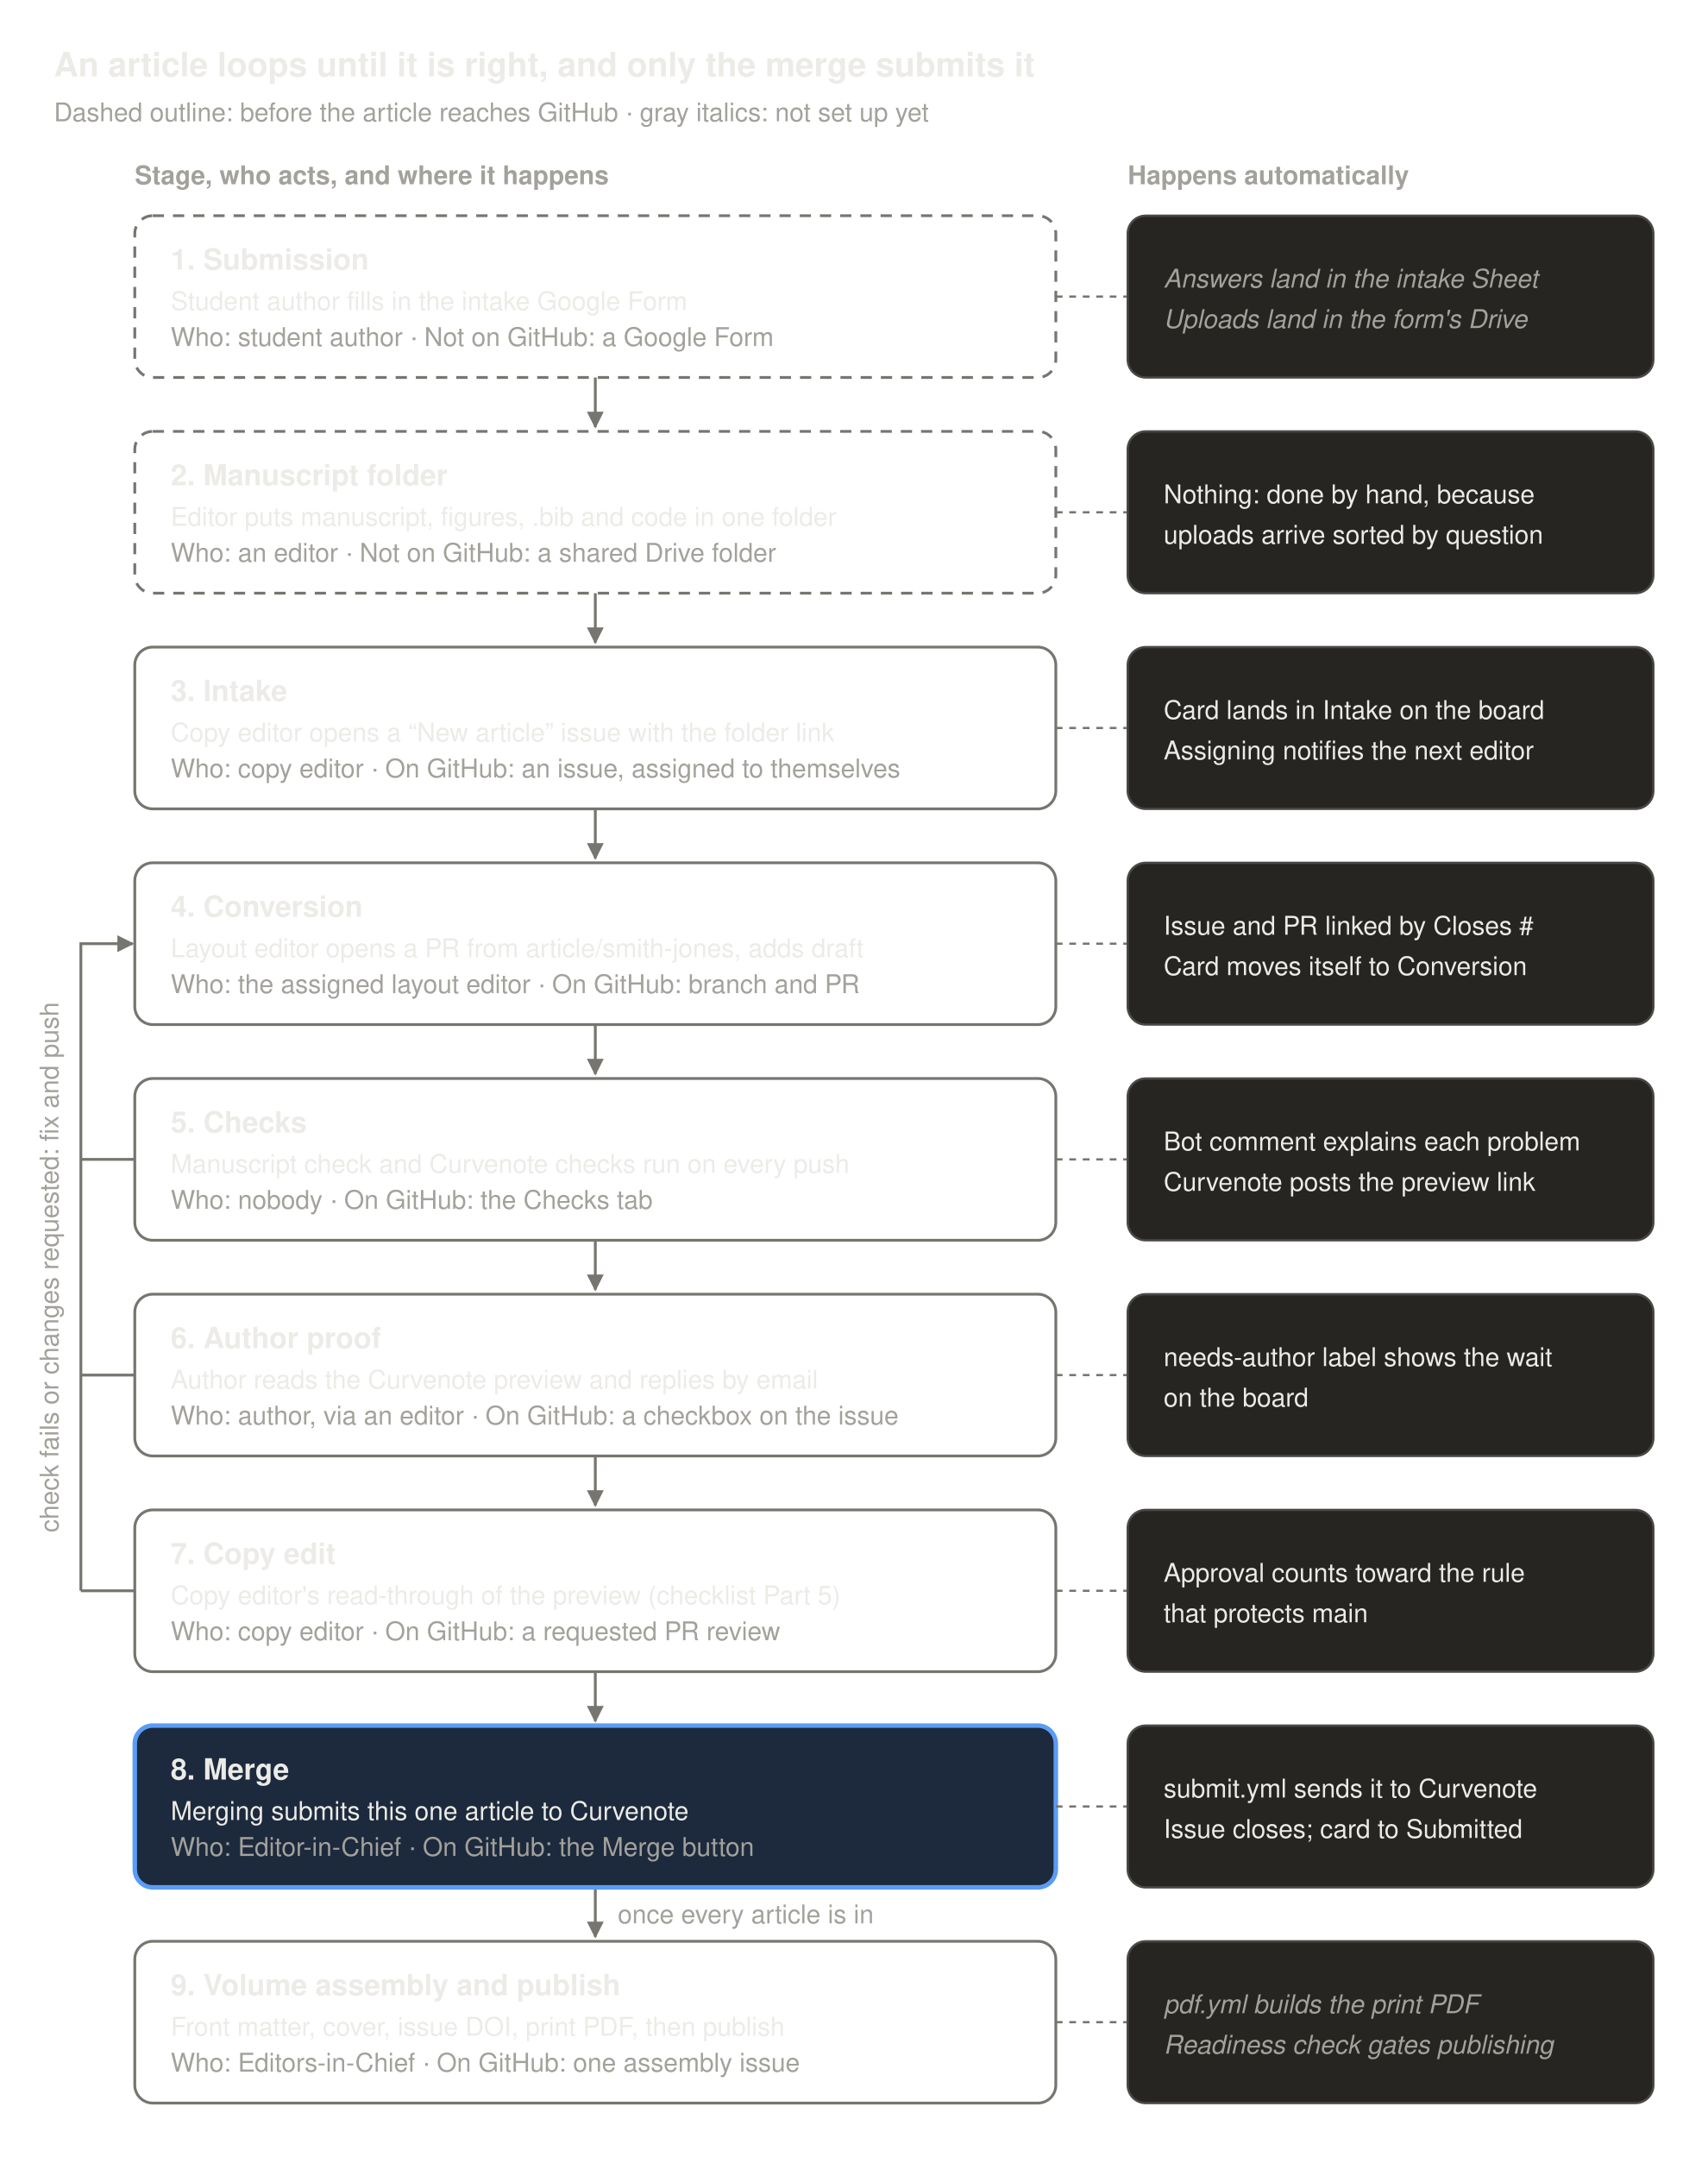
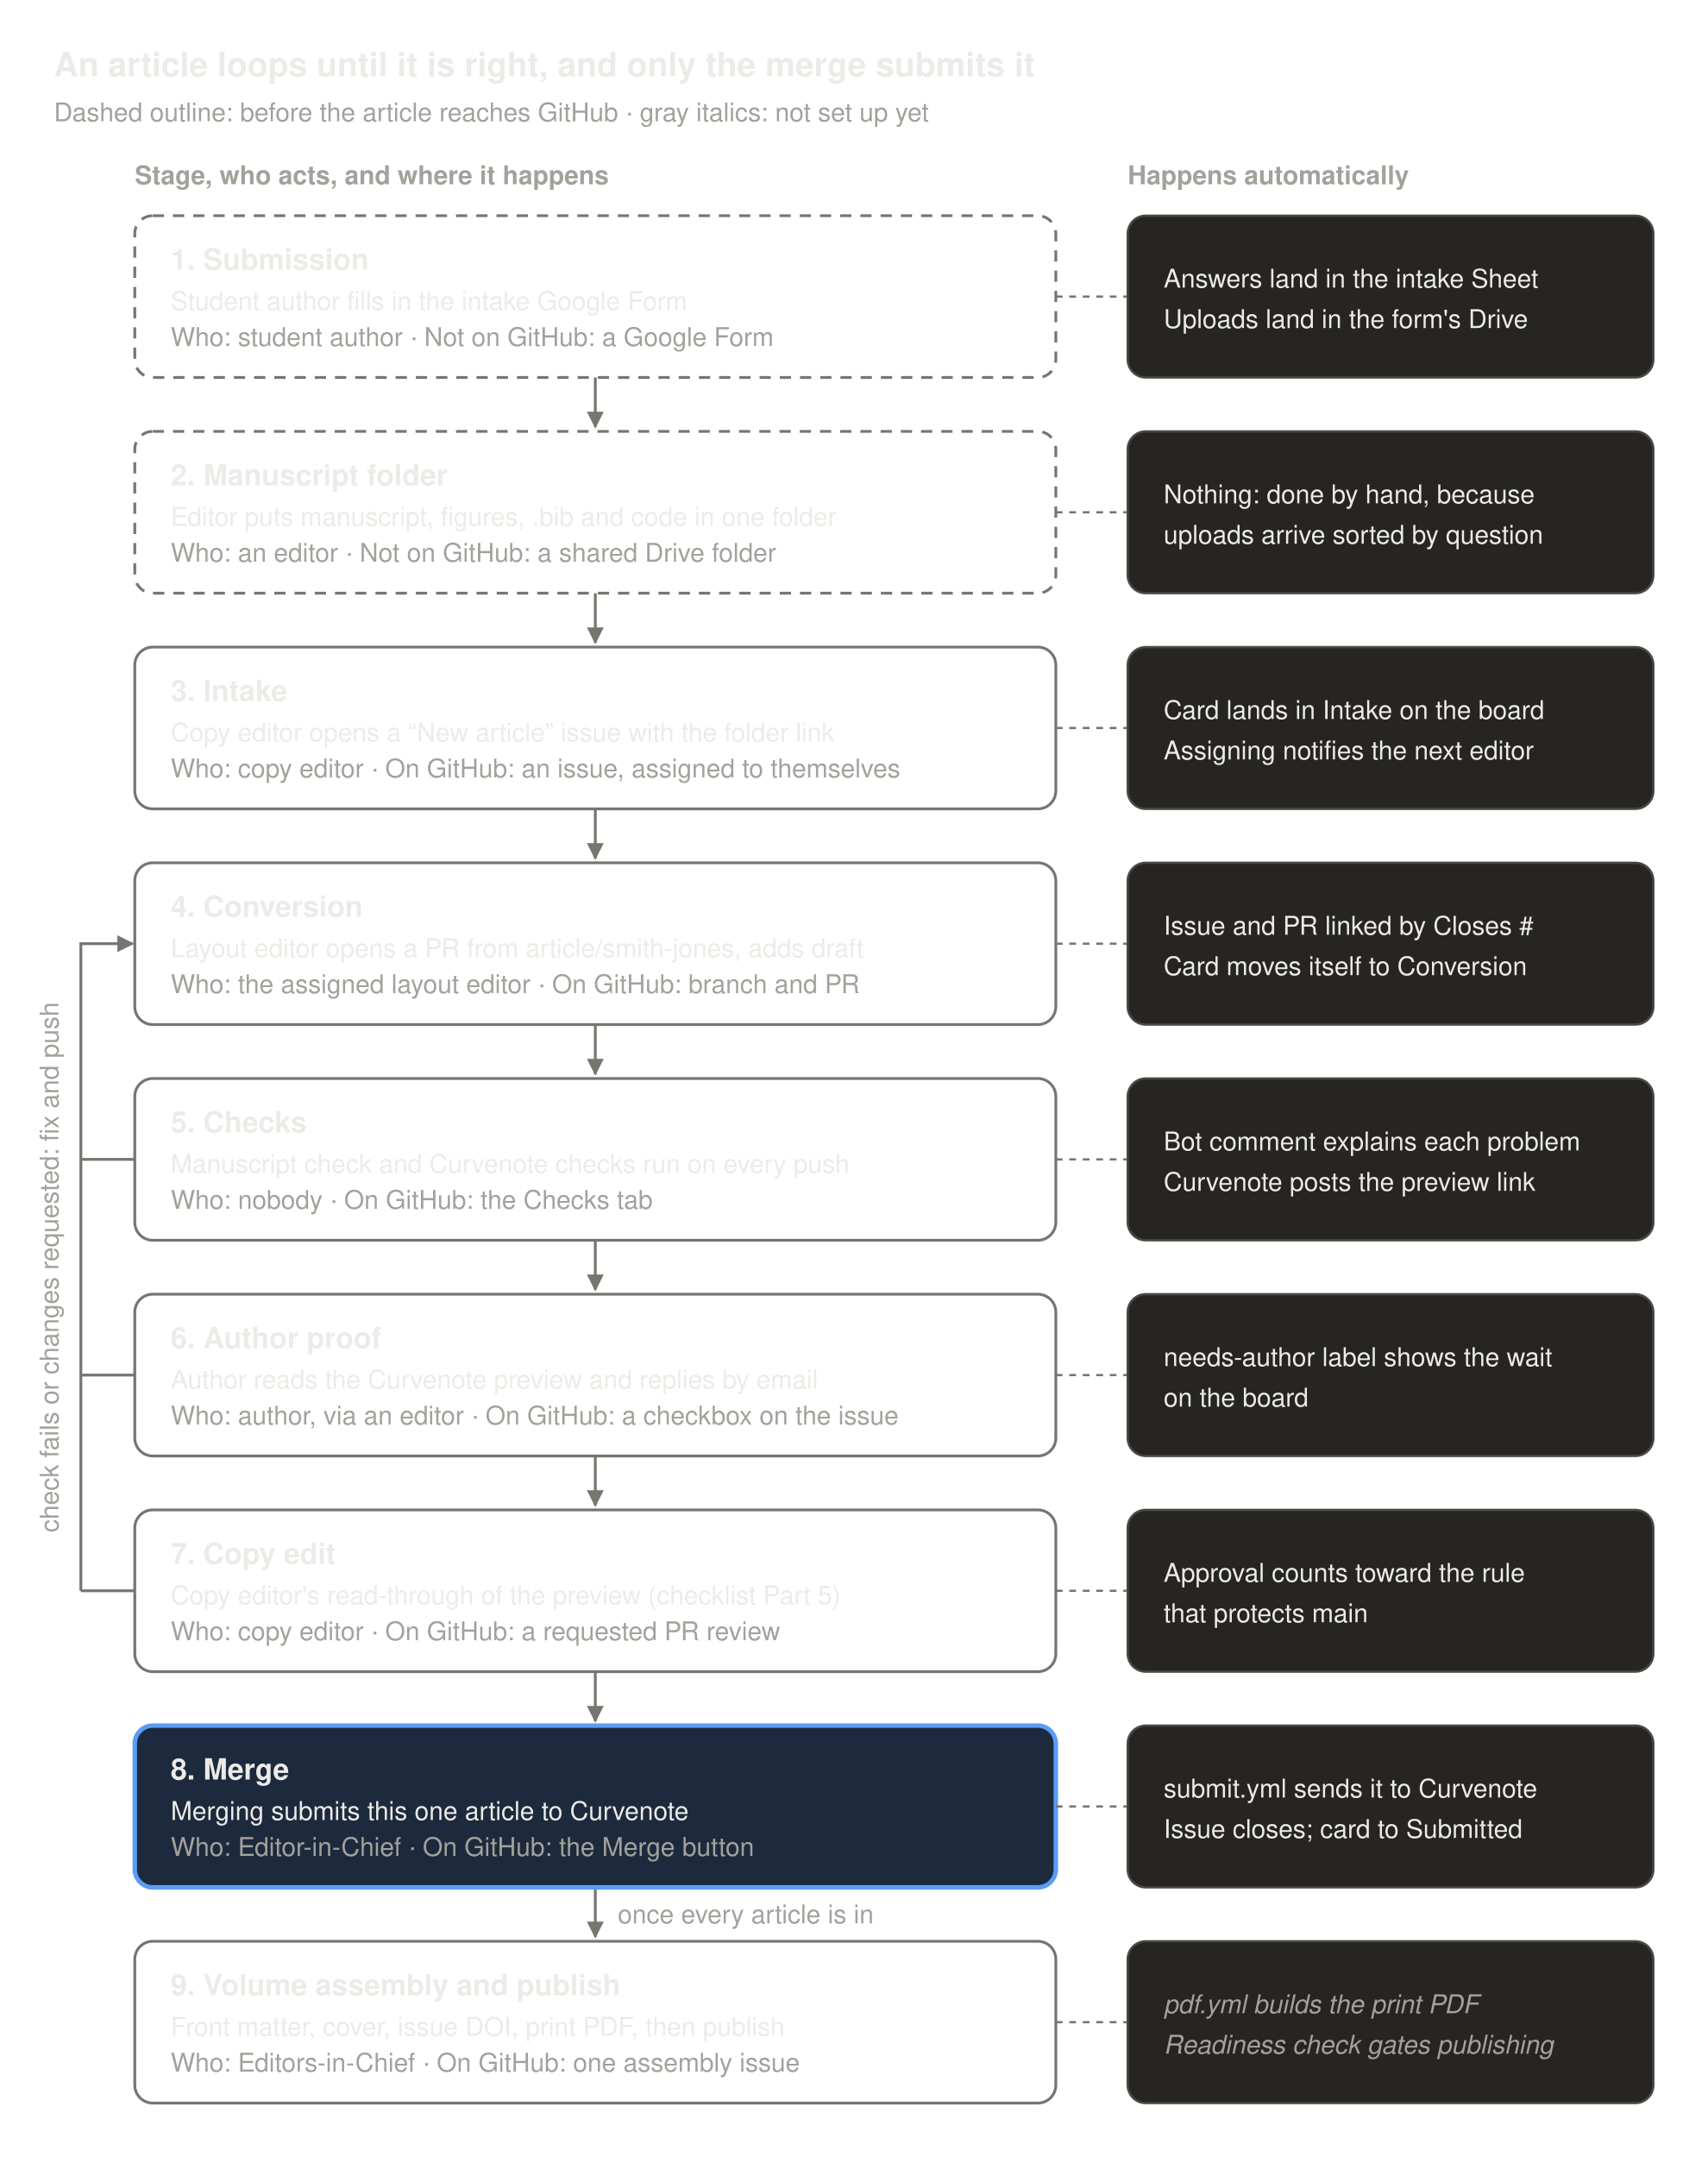
<svg xmlns="http://www.w3.org/2000/svg" viewBox="0 0 760 960" width="760" height="960" font-family="-apple-system, BlinkMacSystemFont, 'Segoe UI', Helvetica, Arial, sans-serif" role="img" aria-label="An article loops until it is right, and only the merge submits it">
  <defs>
    <marker id="arrow" viewBox="0 0 10 10" refX="9" refY="5" markerWidth="6" markerHeight="6" orient="auto-start-reverse">
      <path d="M0 0L10 5L0 10z" fill="#77756f" />
    </marker>
  </defs>
  <text x="24" y="34" font-size="15" font-weight="600" fill="#ecebe7" text-anchor="start">An article loops until it is right, and only the merge submits it</text>
  <text x="24" y="54" font-size="11.5" font-weight="400" fill="#a3a19b" text-anchor="start">Dashed outline: before the article reaches GitHub · gray italics: not set up yet</text>
  <text x="60" y="82" font-size="11.5" font-weight="600" fill="#a3a19b" text-anchor="start">Stage, who acts, and where it happens</text>
  <text x="502" y="82" font-size="11.5" font-weight="600" fill="#a3a19b" text-anchor="start">Happens automatically</text>
  <path d="M265 168V190" fill="none" stroke="#77756f" stroke-width="1.25" marker-end="url(#arrow)" />
  <path d="M265 264V286" fill="none" stroke="#77756f" stroke-width="1.25" marker-end="url(#arrow)" />
  <path d="M265 360V382" fill="none" stroke="#77756f" stroke-width="1.25" marker-end="url(#arrow)" />
  <path d="M265 456V478" fill="none" stroke="#77756f" stroke-width="1.25" marker-end="url(#arrow)" />
  <path d="M265 552V574" fill="none" stroke="#77756f" stroke-width="1.25" marker-end="url(#arrow)" />
  <path d="M265 648V670" fill="none" stroke="#77756f" stroke-width="1.25" marker-end="url(#arrow)" />
  <path d="M265 744V766" fill="none" stroke="#77756f" stroke-width="1.25" marker-end="url(#arrow)" />
  <path d="M265 840V862" fill="none" stroke="#77756f" stroke-width="1.25" marker-end="url(#arrow)" />
  <text x="275" y="856" font-size="11.5" font-weight="400" fill="#a3a19b" text-anchor="start">once every article is in</text>
  <path d="M60 516H36" fill="none" stroke="#77756f" stroke-width="1.25" />
  <path d="M60 612H36" fill="none" stroke="#77756f" stroke-width="1.25" />
  <path d="M60 708H36" fill="none" stroke="#77756f" stroke-width="1.25" />
  <path d="M36 708V420H59" fill="none" stroke="#77756f" stroke-width="1.25" marker-end="url(#arrow)" />
  <text x="26" y="564.0" font-size="11.5" font-weight="400" fill="#a3a19b" text-anchor="middle" transform="rotate(-90 26 564.0)">check fails or changes requested: fix and push</text>
  <rect x="60" y="96" width="410" height="72" rx="8" fill="none" stroke="#77756f" stroke-width="1.25" stroke-dasharray="5 4" />
  <text x="76" y="120" font-size="13" font-weight="600" fill="#ecebe7" text-anchor="start">1. Submission</text>
  <text x="76" y="138" font-size="11.5" font-weight="400" fill="#ecebe7" text-anchor="start">Student author fills in the intake Google Form</text>
  <text x="76" y="154" font-size="11.5" font-weight="400" fill="#a3a19b" text-anchor="start">Who: student author · Not on GitHub: a Google Form</text>
  <line x1="470" y1="132" x2="502" y2="132" stroke="#77756f" stroke-width="1" stroke-dasharray="3 3" />
  <rect x="502" y="96" width="234" height="72" rx="8" fill="#262522" stroke="#4a4844" stroke-width="1" />
-   <text x="518" y="128" font-size="11.5" font-weight="400" fill="#a3a19b" text-anchor="start" font-style="italic">Answers land in the intake Sheet</text>
-   <text x="518" y="146" font-size="11.5" font-weight="400" fill="#a3a19b" text-anchor="start" font-style="italic">Uploads land in the form's Drive</text>
+   <text x="518" y="128" font-size="11.5" font-weight="400" fill="#ecebe7" text-anchor="start">Answers land in the intake Sheet</text>
+   <text x="518" y="146" font-size="11.5" font-weight="400" fill="#ecebe7" text-anchor="start">Uploads land in the form's Drive</text>
  <rect x="60" y="192" width="410" height="72" rx="8" fill="none" stroke="#77756f" stroke-width="1.25" stroke-dasharray="5 4" />
  <text x="76" y="216" font-size="13" font-weight="600" fill="#ecebe7" text-anchor="start">2. Manuscript folder</text>
  <text x="76" y="234" font-size="11.5" font-weight="400" fill="#ecebe7" text-anchor="start">Editor puts manuscript, figures, .bib and code in one folder</text>
  <text x="76" y="250" font-size="11.5" font-weight="400" fill="#a3a19b" text-anchor="start">Who: an editor · Not on GitHub: a shared Drive folder</text>
  <line x1="470" y1="228" x2="502" y2="228" stroke="#77756f" stroke-width="1" stroke-dasharray="3 3" />
  <rect x="502" y="192" width="234" height="72" rx="8" fill="#262522" stroke="#4a4844" stroke-width="1" />
  <text x="518" y="224" font-size="11.5" font-weight="400" fill="#ecebe7" text-anchor="start">Nothing: done by hand, because</text>
  <text x="518" y="242" font-size="11.5" font-weight="400" fill="#ecebe7" text-anchor="start">uploads arrive sorted by question</text>
  <rect x="60" y="288" width="410" height="72" rx="8" fill="none" stroke="#77756f" stroke-width="1.25" />
  <text x="76" y="312" font-size="13" font-weight="600" fill="#ecebe7" text-anchor="start">3. Intake</text>
  <text x="76" y="330" font-size="11.5" font-weight="400" fill="#ecebe7" text-anchor="start">Copy editor opens a “New article” issue with the folder link</text>
  <text x="76" y="346" font-size="11.5" font-weight="400" fill="#a3a19b" text-anchor="start">Who: copy editor · On GitHub: an issue, assigned to themselves</text>
  <line x1="470" y1="324" x2="502" y2="324" stroke="#77756f" stroke-width="1" stroke-dasharray="3 3" />
  <rect x="502" y="288" width="234" height="72" rx="8" fill="#262522" stroke="#4a4844" stroke-width="1" />
  <text x="518" y="320" font-size="11.5" font-weight="400" fill="#ecebe7" text-anchor="start">Card lands in Intake on the board</text>
  <text x="518" y="338" font-size="11.5" font-weight="400" fill="#ecebe7" text-anchor="start">Assigning notifies the next editor</text>
  <rect x="60" y="384" width="410" height="72" rx="8" fill="none" stroke="#77756f" stroke-width="1.25" />
  <text x="76" y="408" font-size="13" font-weight="600" fill="#ecebe7" text-anchor="start">4. Conversion</text>
  <text x="76" y="426" font-size="11.5" font-weight="400" fill="#ecebe7" text-anchor="start">Layout editor opens a PR from article/smith-jones, adds draft</text>
  <text x="76" y="442" font-size="11.5" font-weight="400" fill="#a3a19b" text-anchor="start">Who: the assigned layout editor · On GitHub: branch and PR</text>
  <line x1="470" y1="420" x2="502" y2="420" stroke="#77756f" stroke-width="1" stroke-dasharray="3 3" />
  <rect x="502" y="384" width="234" height="72" rx="8" fill="#262522" stroke="#4a4844" stroke-width="1" />
  <text x="518" y="416" font-size="11.5" font-weight="400" fill="#ecebe7" text-anchor="start">Issue and PR linked by Closes #</text>
  <text x="518" y="434" font-size="11.5" font-weight="400" fill="#ecebe7" text-anchor="start">Card moves itself to Conversion</text>
  <rect x="60" y="480" width="410" height="72" rx="8" fill="none" stroke="#77756f" stroke-width="1.25" />
  <text x="76" y="504" font-size="13" font-weight="600" fill="#ecebe7" text-anchor="start">5. Checks</text>
  <text x="76" y="522" font-size="11.5" font-weight="400" fill="#ecebe7" text-anchor="start">Manuscript check and Curvenote checks run on every push</text>
  <text x="76" y="538" font-size="11.5" font-weight="400" fill="#a3a19b" text-anchor="start">Who: nobody · On GitHub: the Checks tab</text>
  <line x1="470" y1="516" x2="502" y2="516" stroke="#77756f" stroke-width="1" stroke-dasharray="3 3" />
  <rect x="502" y="480" width="234" height="72" rx="8" fill="#262522" stroke="#4a4844" stroke-width="1" />
  <text x="518" y="512" font-size="11.5" font-weight="400" fill="#ecebe7" text-anchor="start">Bot comment explains each problem</text>
  <text x="518" y="530" font-size="11.5" font-weight="400" fill="#ecebe7" text-anchor="start">Curvenote posts the preview link</text>
  <rect x="60" y="576" width="410" height="72" rx="8" fill="none" stroke="#77756f" stroke-width="1.25" />
  <text x="76" y="600" font-size="13" font-weight="600" fill="#ecebe7" text-anchor="start">6. Author proof</text>
  <text x="76" y="618" font-size="11.5" font-weight="400" fill="#ecebe7" text-anchor="start">Author reads the Curvenote preview and replies by email</text>
  <text x="76" y="634" font-size="11.5" font-weight="400" fill="#a3a19b" text-anchor="start">Who: author, via an editor · On GitHub: a checkbox on the issue</text>
  <line x1="470" y1="612" x2="502" y2="612" stroke="#77756f" stroke-width="1" stroke-dasharray="3 3" />
  <rect x="502" y="576" width="234" height="72" rx="8" fill="#262522" stroke="#4a4844" stroke-width="1" />
  <text x="518" y="608" font-size="11.5" font-weight="400" fill="#ecebe7" text-anchor="start">needs-author label shows the wait</text>
  <text x="518" y="626" font-size="11.5" font-weight="400" fill="#ecebe7" text-anchor="start">on the board</text>
  <rect x="60" y="672" width="410" height="72" rx="8" fill="none" stroke="#77756f" stroke-width="1.25" />
  <text x="76" y="696" font-size="13" font-weight="600" fill="#ecebe7" text-anchor="start">7. Copy edit</text>
  <text x="76" y="714" font-size="11.5" font-weight="400" fill="#ecebe7" text-anchor="start">Copy editor's read-through of the preview (checklist Part 5)</text>
  <text x="76" y="730" font-size="11.5" font-weight="400" fill="#a3a19b" text-anchor="start">Who: copy editor · On GitHub: a requested PR review</text>
  <line x1="470" y1="708" x2="502" y2="708" stroke="#77756f" stroke-width="1" stroke-dasharray="3 3" />
  <rect x="502" y="672" width="234" height="72" rx="8" fill="#262522" stroke="#4a4844" stroke-width="1" />
  <text x="518" y="704" font-size="11.5" font-weight="400" fill="#ecebe7" text-anchor="start">Approval counts toward the rule</text>
  <text x="518" y="722" font-size="11.5" font-weight="400" fill="#ecebe7" text-anchor="start">that protects main</text>
  <rect x="60" y="768" width="410" height="72" rx="8" fill="#1d2a3d" stroke="#5b9cf5" stroke-width="2" />
  <text x="76" y="792" font-size="13" font-weight="600" fill="#ecebe7" text-anchor="start">8. Merge</text>
  <text x="76" y="810" font-size="11.5" font-weight="400" fill="#ecebe7" text-anchor="start">Merging submits this one article to Curvenote</text>
  <text x="76" y="826" font-size="11.5" font-weight="400" fill="#a3a19b" text-anchor="start">Who: Editor-in-Chief · On GitHub: the Merge button</text>
  <line x1="470" y1="804" x2="502" y2="804" stroke="#77756f" stroke-width="1" stroke-dasharray="3 3" />
  <rect x="502" y="768" width="234" height="72" rx="8" fill="#262522" stroke="#4a4844" stroke-width="1" />
  <text x="518" y="800" font-size="11.5" font-weight="400" fill="#ecebe7" text-anchor="start">submit.yml sends it to Curvenote</text>
  <text x="518" y="818" font-size="11.5" font-weight="400" fill="#ecebe7" text-anchor="start">Issue closes; card to Submitted</text>
  <rect x="60" y="864" width="410" height="72" rx="8" fill="none" stroke="#77756f" stroke-width="1.25" />
  <text x="76" y="888" font-size="13" font-weight="600" fill="#ecebe7" text-anchor="start">9. Volume assembly and publish</text>
  <text x="76" y="906" font-size="11.5" font-weight="400" fill="#ecebe7" text-anchor="start">Front matter, cover, issue DOI, print PDF, then publish</text>
  <text x="76" y="922" font-size="11.5" font-weight="400" fill="#a3a19b" text-anchor="start">Who: Editors-in-Chief · On GitHub: one assembly issue</text>
  <line x1="470" y1="900" x2="502" y2="900" stroke="#77756f" stroke-width="1" stroke-dasharray="3 3" />
  <rect x="502" y="864" width="234" height="72" rx="8" fill="#262522" stroke="#4a4844" stroke-width="1" />
  <text x="518" y="896" font-size="11.5" font-weight="400" fill="#a3a19b" text-anchor="start" font-style="italic">pdf.yml builds the print PDF</text>
  <text x="518" y="914" font-size="11.5" font-weight="400" fill="#a3a19b" text-anchor="start" font-style="italic">Readiness check gates publishing</text>
</svg>
